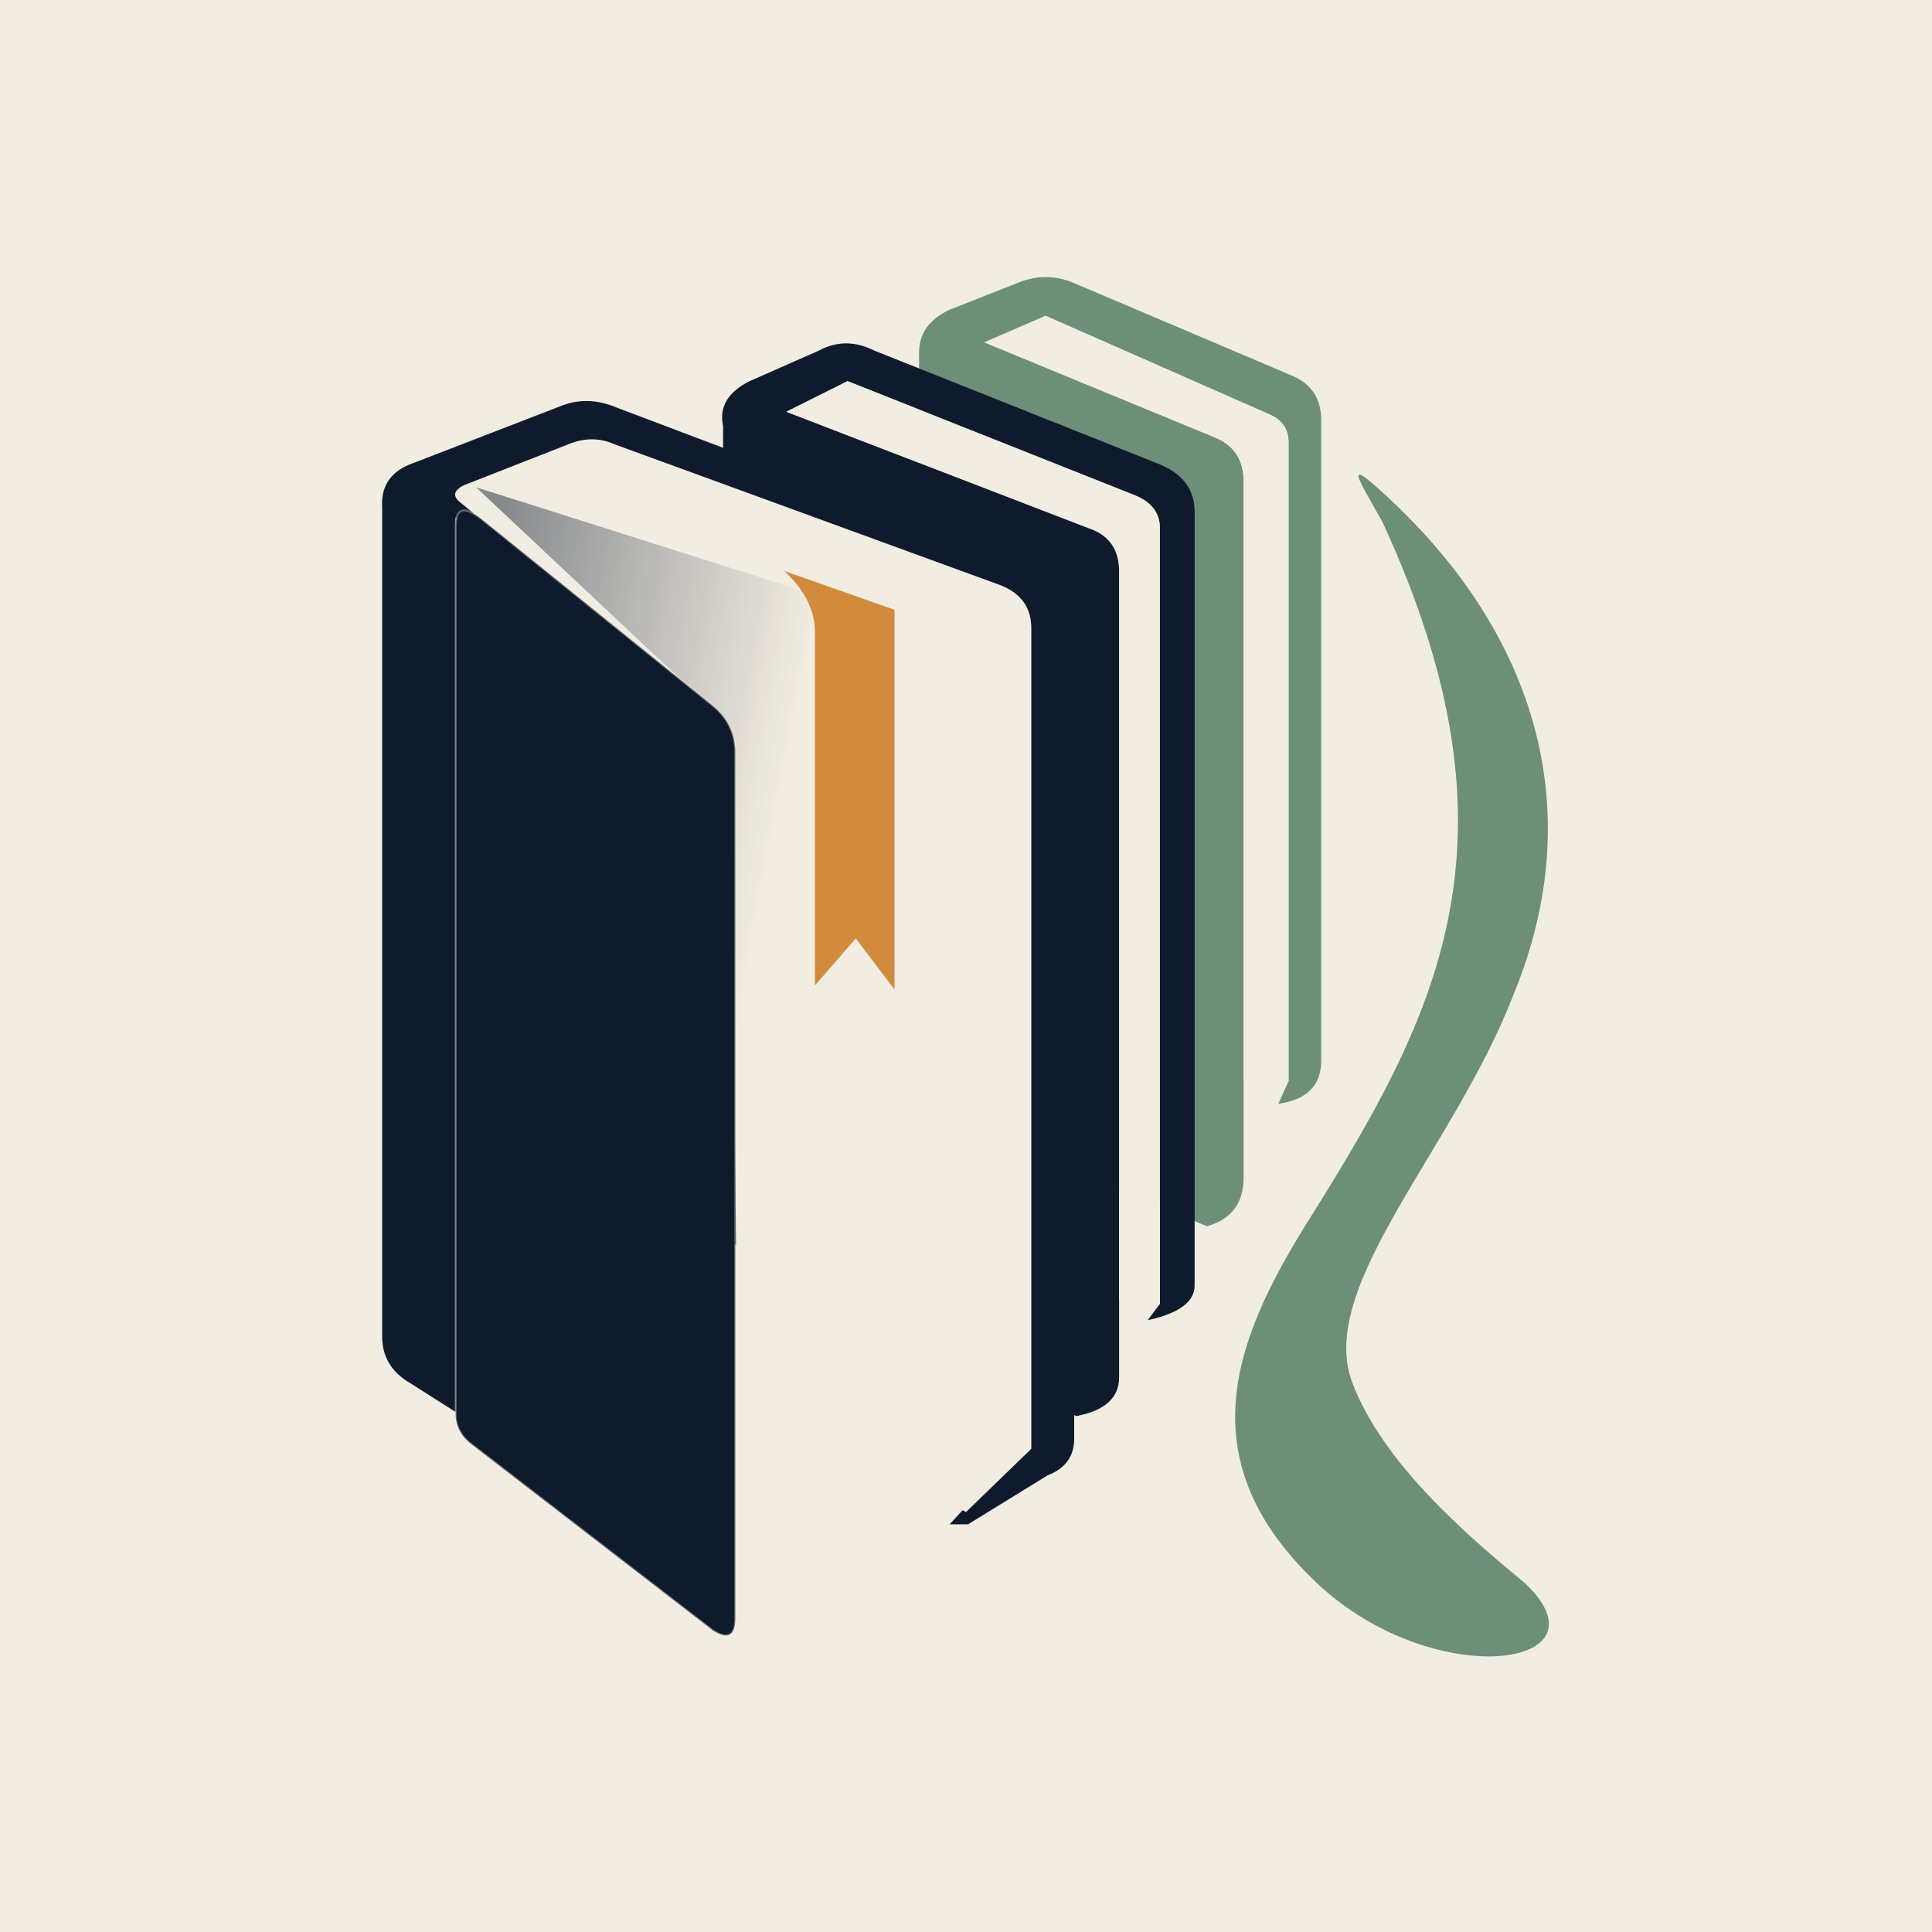
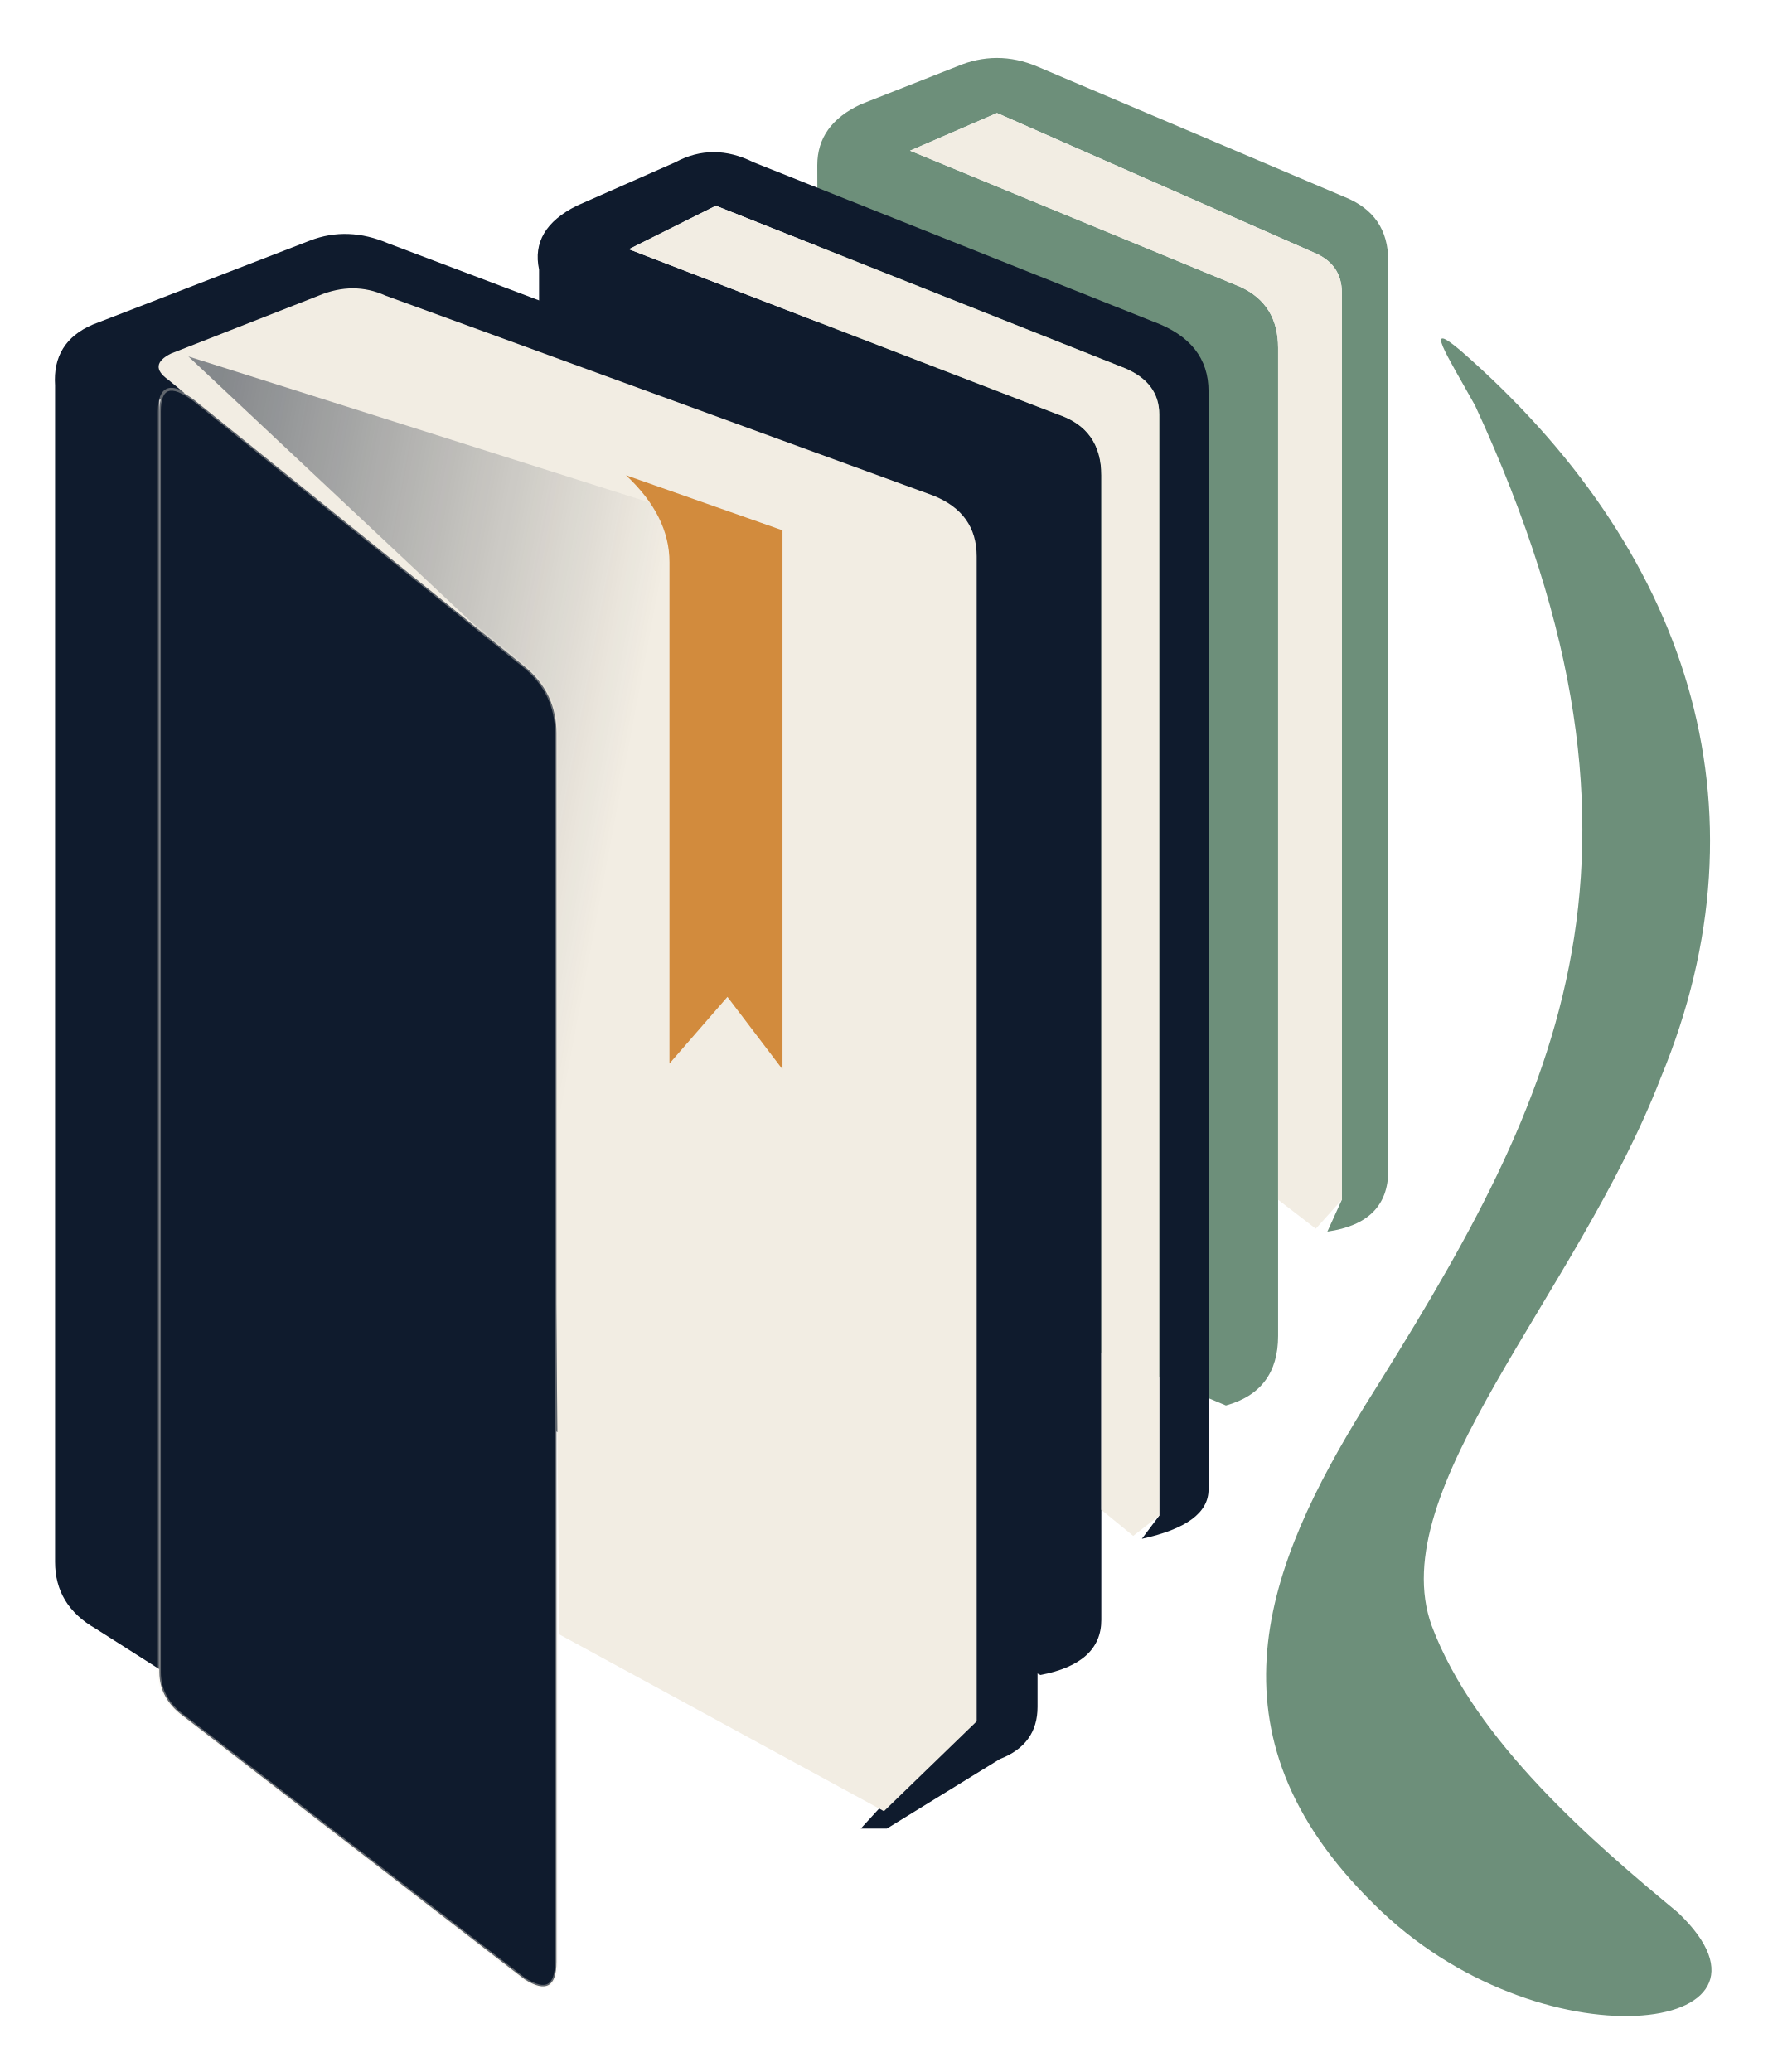
- <svg xmlns="http://www.w3.org/2000/svg" width="1024" height="1024" viewBox="0 0 1024 1024">
-   <path fill="#F2EDE3" d="M0 0H1024V1024H0Z" />
-   <svg x="182" y="125" width="660" height="774" viewBox="320 190 610 715">
-     <defs>
-       <linearGradient id="opening" x1="388" y1="362" x2="548" y2="392" gradientUnits="userSpaceOnUse">
-         <stop stop-color="#0F1B2D" stop-opacity=".48" />
-         <stop offset="1" stop-color="#0F1B2D" stop-opacity="0" />
-       </linearGradient>
-     </defs>
-     <g id="books">
-       <path fill="#6D8F7A" d="M602 247Q602 233 617 226L650 213Q664 207 678 213L784 258Q799 264 799 280V594Q799 612 778 615L783 604V291Q783 281 773 277L664 229L634 242L748 289Q761 295 761 310V651Q761 670 743 675L603 616Z" />
-       <path fill="#F2EDE3" d="M634 242L664 229L773 277Q783 281 783 291V604L774 614L761 604V310Q761 295 748 289Z" />
-       <path fill="#0F1B2D" d="M506 283Q503 269 519 261L553 246Q566 239 580 246L718 301Q737 308 737 325V704Q737 716 714 721L720 713V333Q720 322 708 317L567 261L537 276L685 333Q700 338 700 354V749Q700 764 679 768L506 681Z" />
-       <path fill="#F2EDE3" d="M537 276L567 261L708 317Q720 322 720 333V713L711 720L700 711V354Q700 338 685 333Z" />
-       <path fill="#0F1B2D" d="M339 323Q338 308 352 302L427 273Q440 268 454 274L663 353Q678 359 678 375V779Q678 792 665 797L626 821H617L628 809V383L441 310L375 328V766L353 752Q339 744 339 729Z" />
-       <path fill="#F2EDE3" d="M379 312L430 292Q442 287 453 292L642 361Q657 367 657 382V784L625 815L513 754L510 441Q509 428 500 421L378 321Q371 316 379 312Z" />
-       <path fill="url(#opening)" d="M385 313L546 364L590 413L575 788L513 754L510 441Q509 428 500 421Z" />
-       <path fill="#D28B3D" d="M536 354L590 373V559L571 534L551 557V384Q551 368 536 354Z" />
-       <path fill="#0F1B2D" stroke="#F2EDE3" stroke-opacity=".35" stroke-width="1" d="M375 332Q375 319 387 328L501 420Q512 429 512 443V867Q512 880 501 873L383 782Q375 776 375 767Z" />
-     </g>
-     <path id="trail" fill="#6D8F7A" d="M824 311C902 379 932 468 893 562C864 637 797 704 814 751C829 791 870 826 899 850C943 892 851 904 794 847C734 788 757 730 791 675C855 573 902 488 829 330C819 312 811 300 824 311Z" />
-   </svg>
+ <svg xmlns="http://www.w3.org/2000/svg" viewBox="320 190 610 715" role="img" aria-labelledby="title">
+   <defs>
+     <linearGradient id="opening" x1="388" y1="362" x2="548" y2="392" gradientUnits="userSpaceOnUse">
+       <stop stop-color="#0F1B2D" stop-opacity=".48" />
+       <stop offset="1" stop-color="#0F1B2D" stop-opacity="0" />
+     </linearGradient>
+   </defs>
+   <g id="books">
+     <path fill="#6D8F7A" d="M602 247Q602 233 617 226L650 213Q664 207 678 213L784 258Q799 264 799 280V594Q799 612 778 615L783 604V291Q783 281 773 277L664 229L634 242L748 289Q761 295 761 310V651Q761 670 743 675L603 616Z" />
+     <path fill="#F2EDE3" d="M634 242L664 229L773 277Q783 281 783 291V604L774 614L761 604V310Q761 295 748 289Z" />
+     <path fill="#0F1B2D" d="M506 283Q503 269 519 261L553 246Q566 239 580 246L718 301Q737 308 737 325V704Q737 716 714 721L720 713V333Q720 322 708 317L567 261L537 276L685 333Q700 338 700 354V749Q700 764 679 768L506 681Z" />
+     <path fill="#F2EDE3" d="M537 276L567 261L708 317Q720 322 720 333V713L711 720L700 711V354Q700 338 685 333Z" />
+     <path fill="#0F1B2D" d="M339 323Q338 308 352 302L427 273Q440 268 454 274L663 353Q678 359 678 375V779Q678 792 665 797L626 821H617L628 809V383L441 310L375 328V766L353 752Q339 744 339 729Z" />
+     <path fill="#F2EDE3" d="M379 312L430 292Q442 287 453 292L642 361Q657 367 657 382V784L625 815L513 754L510 441Q509 428 500 421L378 321Q371 316 379 312Z" />
+     <path fill="url(#opening)" d="M385 313L546 364L590 413L575 788L513 754L510 441Q509 428 500 421Z" />
+     <path fill="#D28B3D" d="M536 354L590 373V559L571 534L551 557V384Q551 368 536 354Z" />
+     <path fill="#0F1B2D" stroke="#F2EDE3" stroke-opacity=".35" stroke-width="1" d="M375 332Q375 319 387 328L501 420Q512 429 512 443V867Q512 880 501 873L383 782Q375 776 375 767Z" />
+   </g>
+   <path id="trail" fill="#6D8F7A" d="M824 311C902 379 932 468 893 562C864 637 797 704 814 751C829 791 870 826 899 850C943 892 851 904 794 847C734 788 757 730 791 675C855 573 902 488 829 330C819 312 811 300 824 311Z" />
</svg>
